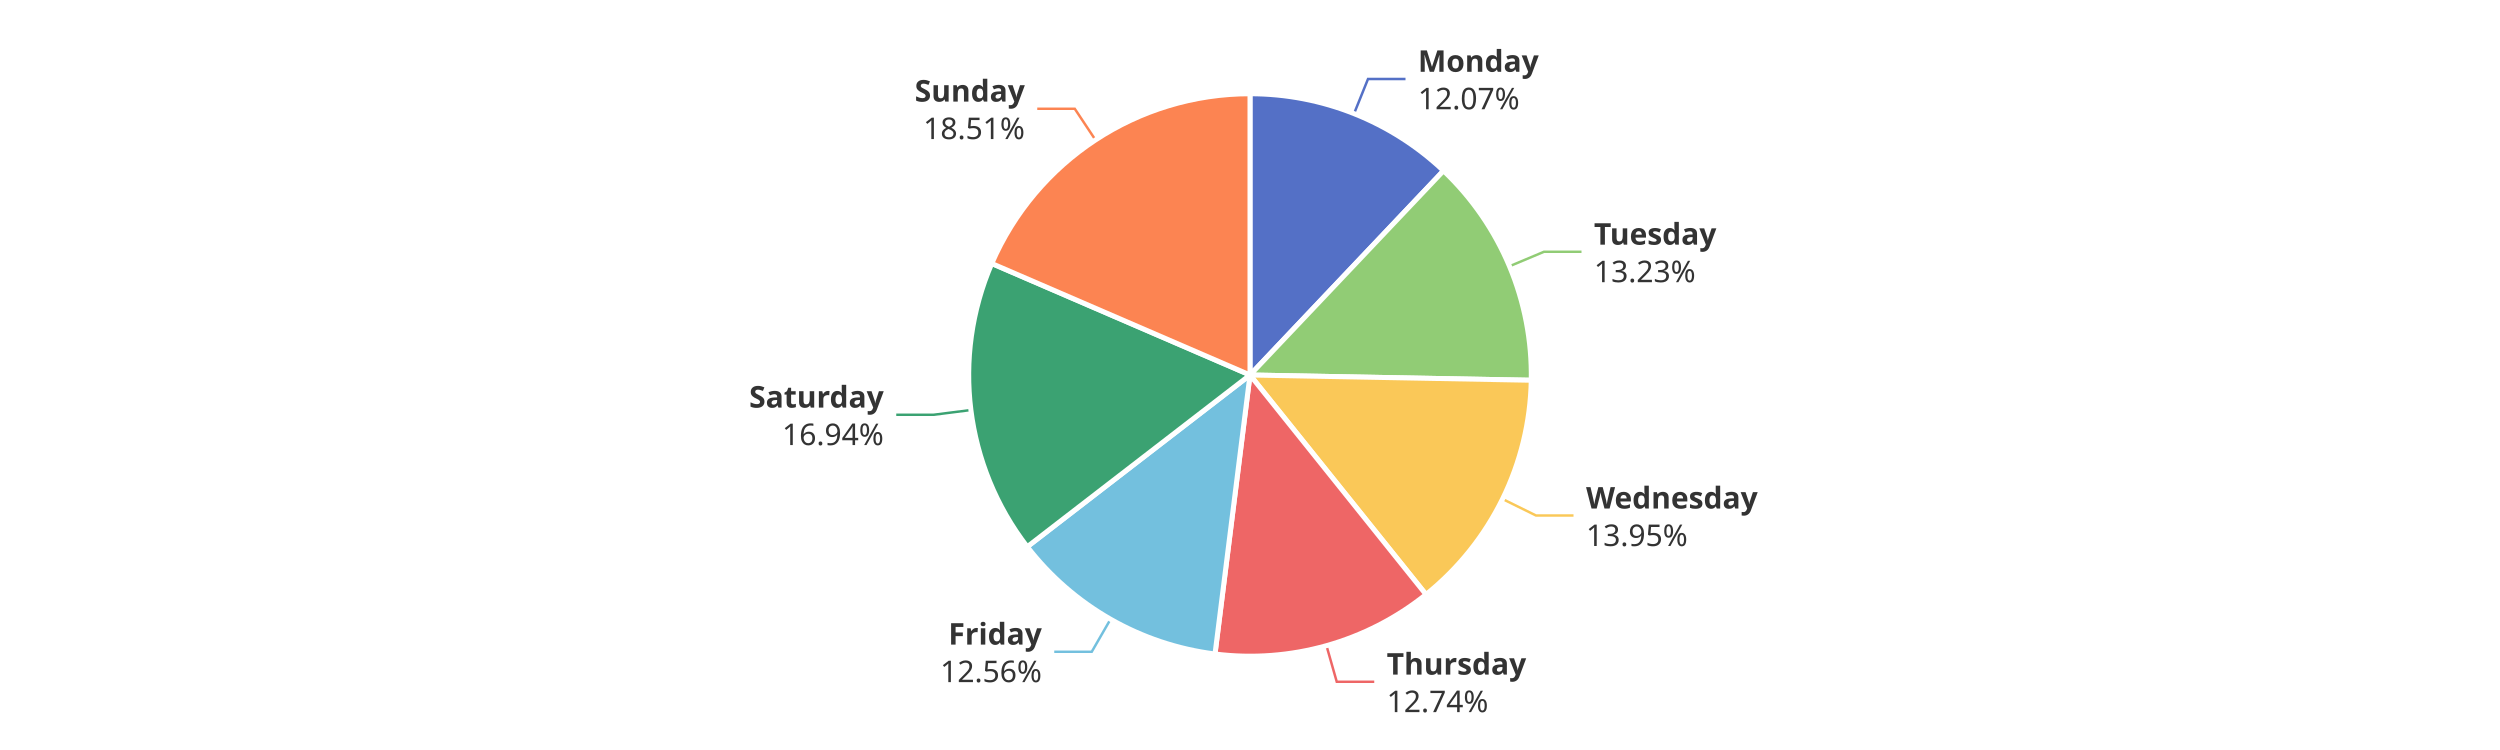
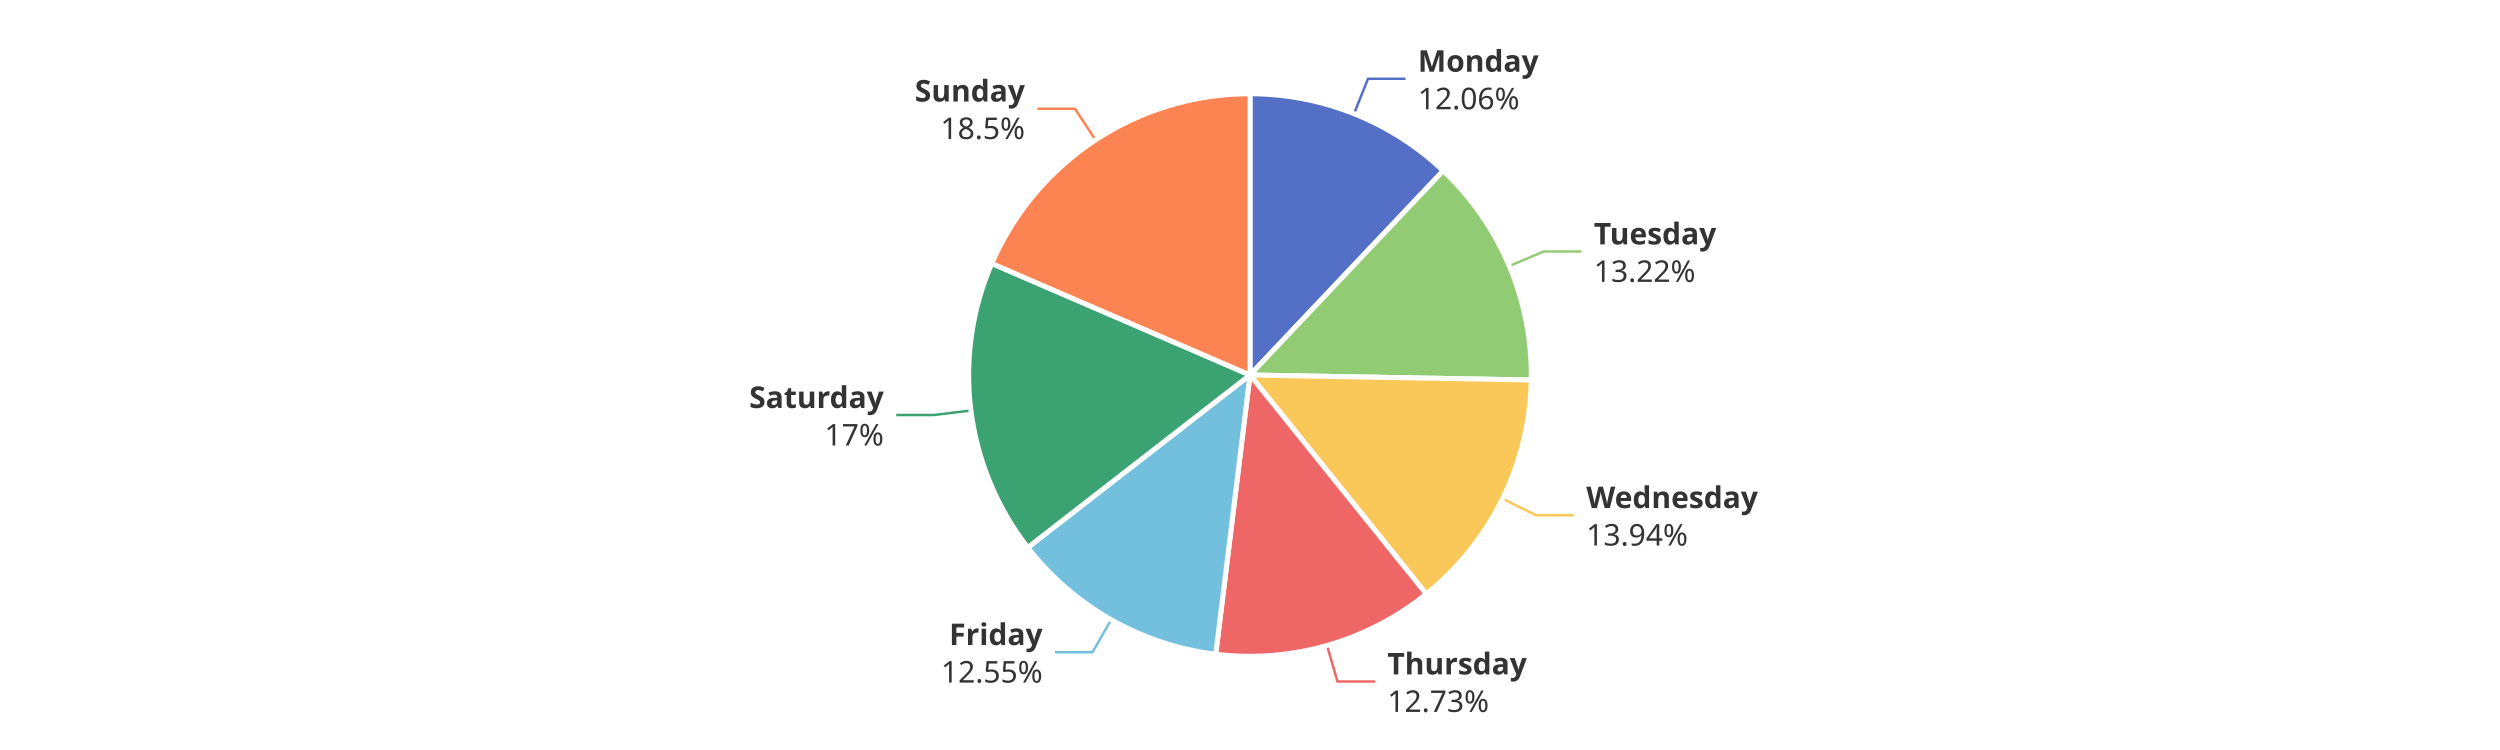
<svg xmlns="http://www.w3.org/2000/svg" width="1000" height="300" version="1.1" baseProfile="full" viewBox="0 0 1000 300">
  <rect width="1000" height="300" x="0" y="0" id="0" fill="#ffffff" />
-   <polyline points="541.6 45.5 547.2 31.6 562.2 31.6" fill="none" stroke="#5470c6" />
-   <polyline points="603.8 106.5 617.6 100.7 632.6 100.7" fill="none" stroke="#91cc75" />
-   <polyline points="601 199.6 614.4 206.2 629.4 206.2" fill="none" stroke="#fac858" />
-   <polyline points="530.6 258.3 534.7 272.7 549.7 272.7" fill="none" stroke="#ee6666" />
-   <polyline points="444.2 247.7 436.7 260.7 421.7 260.7" fill="none" stroke="#73c0de" />
-   <polyline points="388.4 164 373.5 165.9 358.5 165.9" fill="none" stroke="#3ba272" />
-   <polyline points="438.2 56 429.9 43.5 414.9 43.5" fill="none" stroke="#fc8452" />
-   <path d="M500 37.5A112.5 112.5 0 0 1 577.4 68.3L500 150Z" fill="#5470c6" stroke="#fff" stroke-width="2" stroke-linejoin="round" />
-   <path d="M577.4 68.3A112.5 112.5 0 0 1 612.5 152.1L500 150Z" fill="#91cc75" stroke="#fff" stroke-width="2" stroke-linejoin="round" />
-   <path d="M612.5 152.1A112.5 112.5 0 0 1 570.4 237.8L500 150Z" fill="#fac858" stroke="#fff" stroke-width="2" stroke-linejoin="round" />
-   <path d="M570.4 237.8A112.5 112.5 0 0 1 486 261.6L500 150Z" fill="#ee6666" stroke="#fff" stroke-width="2" stroke-linejoin="round" />
-   <path d="M486 261.6A112.5 112.5 0 0 1 410.9 218.7L500 150Z" fill="#73c0de" stroke="#fff" stroke-width="2" stroke-linejoin="round" />
-   <path d="M410.9 218.7A112.5 112.5 0 0 1 396.7 105.4L500 150Z" fill="#3ba272" stroke="#fff" stroke-width="2" stroke-linejoin="round" />
+   <polyline points="541.6 45.5 547.2 31.5 562.2 31.5" fill="none" stroke="#5470c6" />
+   <polyline points="603.7 106.4 617.5 100.6 632.5 100.6" fill="none" stroke="#91cc75" />
+   <polyline points="601 199.5 614.5 206.1 629.5 206.1" fill="none" stroke="#fac858" />
+   <polyline points="530.8 258.2 535 272.6 550 272.6" fill="none" stroke="#ee6666" />
+   <polyline points="444.5 247.8 437 260.9 422 260.9" fill="none" stroke="#73c0de" />
+   <polyline points="388.4 164.2 373.5 166 358.5 166" fill="none" stroke="#3ba272" />
+   <polyline points="438.2 56 430 43.5 415 43.5" fill="none" stroke="#fc8452" />
+   <path d="M500 37.5A112.5 112.5 0 0 1 577.3 68.3L500 150Z" fill="#5470c6" stroke="#fff" stroke-width="2" stroke-linejoin="round" />
+   <path d="M577.3 68.3A112.5 112.5 0 0 1 612.5 152L500 150Z" fill="#91cc75" stroke="#fff" stroke-width="2" stroke-linejoin="round" />
+   <path d="M612.5 152A112.5 112.5 0 0 1 570.5 237.6L500 150Z" fill="#fac858" stroke="#fff" stroke-width="2" stroke-linejoin="round" />
+   <path d="M570.5 237.6A112.5 112.5 0 0 1 486.3 261.7L500 150Z" fill="#ee6666" stroke="#fff" stroke-width="2" stroke-linejoin="round" />
+   <path d="M486.3 261.7A112.5 112.5 0 0 1 411.1 219L500 150Z" fill="#73c0de" stroke="#fff" stroke-width="2" stroke-linejoin="round" />
+   <path d="M411.1 219A112.5 112.5 0 0 1 396.7 105.4L500 150Z" fill="#3ba272" stroke="#fff" stroke-width="2" stroke-linejoin="round" />
  <path d="M396.7 105.4A112.5 112.5 0 0 1 500 37.5L500 150Z" fill="#fc8452" stroke="#fff" stroke-width="2" stroke-linejoin="round" />
-   <path d="M0 -15l42.8 0l0 30l-42.8 0Z" transform="translate(567.192 31.5552)" fill="none" />
-   <text dominant-baseline="central" text-anchor="start" style="font-size:12px;font-family:sans-serif;font-weight:bold;" y="-7.5" transform="translate(567.192 31.5552)" fill="#333" stroke="rgb(255,255,255)" stroke-width="2" paint-order="stroke" stroke-miterlimit="2">Monday</text>
-   <text dominant-baseline="central" text-anchor="start" style="font-size:12px;font-family:sans-serif;" y="7.5" transform="translate(567.192 31.5552)" fill="#333" stroke="rgb(255,255,255)" stroke-width="2" paint-order="stroke" stroke-miterlimit="2">12.07%</text>
-   <path d="M0 -15l46.2 0l0 30l-46.2 0Z" transform="translate(637.5886 100.7134)" fill="none" />
-   <text dominant-baseline="central" text-anchor="start" style="font-size:12px;font-family:sans-serif;font-weight:bold;" y="-7.5" transform="translate(637.5886 100.7134)" fill="#333" stroke="rgb(255,255,255)" stroke-width="2" paint-order="stroke" stroke-miterlimit="2">Tuesday</text>
-   <text dominant-baseline="central" text-anchor="start" style="font-size:12px;font-family:sans-serif;" y="7.5" transform="translate(637.5886 100.7134)" fill="#333" stroke="rgb(255,255,255)" stroke-width="2" paint-order="stroke" stroke-miterlimit="2">13.23%</text>
-   <path d="M0 -15l63.6 0l0 30l-63.6 0Z" transform="translate(634.4217 206.2488)" fill="none" />
-   <text dominant-baseline="central" text-anchor="start" style="font-size:12px;font-family:sans-serif;font-weight:bold;" y="-7.5" transform="translate(634.4217 206.2488)" fill="#333" stroke="rgb(255,255,255)" stroke-width="2" paint-order="stroke" stroke-miterlimit="2">Wednesday</text>
-   <text dominant-baseline="central" text-anchor="start" style="font-size:12px;font-family:sans-serif;" y="7.5" transform="translate(634.4217 206.2488)" fill="#333" stroke="rgb(255,255,255)" stroke-width="2" paint-order="stroke" stroke-miterlimit="2">13.95%</text>
-   <path d="M0 -15l50.2 0l0 30l-50.2 0Z" transform="translate(554.6824 272.6922)" fill="none" />
-   <text dominant-baseline="central" text-anchor="start" style="font-size:12px;font-family:sans-serif;font-weight:bold;" y="-7.5" transform="translate(554.6824 272.6922)" fill="#333" stroke="rgb(255,255,255)" stroke-width="2" paint-order="stroke" stroke-miterlimit="2">Thursday</text>
-   <text dominant-baseline="central" text-anchor="start" style="font-size:12px;font-family:sans-serif;" y="7.5" transform="translate(554.6824 272.6922)" fill="#333" stroke="rgb(255,255,255)" stroke-width="2" paint-order="stroke" stroke-miterlimit="2">12.74%</text>
-   <path d="M-40.9 -15l40.9 0l0 30l-40.9 0Z" transform="translate(416.7304 260.6942)" fill="none" />
-   <text dominant-baseline="central" text-anchor="end" style="font-size:12px;font-family:sans-serif;font-weight:bold;" y="-7.5" transform="translate(416.7304 260.6942)" fill="#333" stroke="rgb(255,255,255)" stroke-width="2" paint-order="stroke" stroke-miterlimit="2">Friday</text>
-   <text dominant-baseline="central" text-anchor="end" style="font-size:12px;font-family:sans-serif;" y="7.5" transform="translate(416.7304 260.6942)" fill="#333" stroke="rgb(255,255,255)" stroke-width="2" paint-order="stroke" stroke-miterlimit="2">12.56%</text>
-   <path d="M-48.2 -15l48.2 0l0 30l-48.2 0Z" transform="translate(353.4927 165.8791)" fill="none" />
-   <text dominant-baseline="central" text-anchor="end" style="font-size:12px;font-family:sans-serif;font-weight:bold;" y="-7.5" transform="translate(353.4927 165.8791)" fill="#333" stroke="rgb(255,255,255)" stroke-width="2" paint-order="stroke" stroke-miterlimit="2">Saturday</text>
-   <text dominant-baseline="central" text-anchor="end" style="font-size:12px;font-family:sans-serif;" y="7.5" transform="translate(353.4927 165.8791)" fill="#333" stroke="rgb(255,255,255)" stroke-width="2" paint-order="stroke" stroke-miterlimit="2">16.94%</text>
-   <path d="M-40.9 -15l40.9 0l0 30l-40.9 0Z" transform="translate(409.9388 43.4745)" fill="none" />
-   <text dominant-baseline="central" text-anchor="end" style="font-size:12px;font-family:sans-serif;font-weight:bold;" y="-7.5" transform="translate(409.9388 43.4745)" fill="#333" stroke="rgb(255,255,255)" stroke-width="2" paint-order="stroke" stroke-miterlimit="2">Sunday</text>
-   <text dominant-baseline="central" text-anchor="end" style="font-size:12px;font-family:sans-serif;" y="7.5" transform="translate(409.9388 43.4745)" fill="#333" stroke="rgb(255,255,255)" stroke-width="2" paint-order="stroke" stroke-miterlimit="2">18.51%</text>
+   <path d="M0 -15l42.8 0l0 30l-42.8 0Z" transform="translate(567.1548 31.5404)" fill="none" />
+   <text dominant-baseline="central" text-anchor="start" style="font-size:12px;font-family:sans-serif;font-weight:bold;" y="-7.5" transform="translate(567.1548 31.5404)" fill="#333" stroke="rgb(255,255,255)" stroke-width="2" paint-order="stroke" stroke-miterlimit="2">Monday</text>
+   <text dominant-baseline="central" text-anchor="start" style="font-size:12px;font-family:sans-serif;" y="7.5" transform="translate(567.1548 31.5404)" fill="#333" stroke="rgb(255,255,255)" stroke-width="2" paint-order="stroke" stroke-miterlimit="2">12.06%</text>
+   <path d="M0 -15l46.2 0l0 30l-46.2 0Z" transform="translate(637.5421 100.6026)" fill="none" />
+   <text dominant-baseline="central" text-anchor="start" style="font-size:12px;font-family:sans-serif;font-weight:bold;" y="-7.5" transform="translate(637.5421 100.6026)" fill="#333" stroke="rgb(255,255,255)" stroke-width="2" paint-order="stroke" stroke-miterlimit="2">Tuesday</text>
+   <text dominant-baseline="central" text-anchor="start" style="font-size:12px;font-family:sans-serif;" y="7.5" transform="translate(637.5421 100.6026)" fill="#333" stroke="rgb(255,255,255)" stroke-width="2" paint-order="stroke" stroke-miterlimit="2">13.22%</text>
+   <path d="M0 -15l63.6 0l0 30l-63.6 0Z" transform="translate(634.5099 206.069)" fill="none" />
+   <text dominant-baseline="central" text-anchor="start" style="font-size:12px;font-family:sans-serif;font-weight:bold;" y="-7.5" transform="translate(634.5099 206.069)" fill="#333" stroke="rgb(255,255,255)" stroke-width="2" paint-order="stroke" stroke-miterlimit="2">Wednesday</text>
+   <text dominant-baseline="central" text-anchor="start" style="font-size:12px;font-family:sans-serif;" y="7.5" transform="translate(634.5099 206.069)" fill="#333" stroke="rgb(255,255,255)" stroke-width="2" paint-order="stroke" stroke-miterlimit="2">13.94%</text>
+   <path d="M0 -15l50.2 0l0 30l-50.2 0Z" transform="translate(554.9521 272.6157)" fill="none" />
+   <text dominant-baseline="central" text-anchor="start" style="font-size:12px;font-family:sans-serif;font-weight:bold;" y="-7.5" transform="translate(554.9521 272.6157)" fill="#333" stroke="rgb(255,255,255)" stroke-width="2" paint-order="stroke" stroke-miterlimit="2">Thursday</text>
+   <text dominant-baseline="central" text-anchor="start" style="font-size:12px;font-family:sans-serif;" y="7.5" transform="translate(554.9521 272.6157)" fill="#333" stroke="rgb(255,255,255)" stroke-width="2" paint-order="stroke" stroke-miterlimit="2">12.73%</text>
+   <path d="M-40.9 -15l40.9 0l0 30l-40.9 0Z" transform="translate(417.0436 260.8726)" fill="none" />
+   <text dominant-baseline="central" text-anchor="end" style="font-size:12px;font-family:sans-serif;font-weight:bold;" y="-7.5" transform="translate(417.0436 260.8726)" fill="#333" stroke="rgb(255,255,255)" stroke-width="2" paint-order="stroke" stroke-miterlimit="2">Friday</text>
+   <text dominant-baseline="central" text-anchor="end" style="font-size:12px;font-family:sans-serif;" y="7.5" transform="translate(417.0436 260.8726)" fill="#333" stroke="rgb(255,255,255)" stroke-width="2" paint-order="stroke" stroke-miterlimit="2">12.55%</text>
+   <path d="M-48.2 -15l48.2 0l0 30l-48.2 0Z" transform="translate(353.5127 166.038)" fill="none" />
+   <text dominant-baseline="central" text-anchor="end" style="font-size:12px;font-family:sans-serif;font-weight:bold;" y="-7.5" transform="translate(353.5127 166.038)" fill="#333" stroke="rgb(255,255,255)" stroke-width="2" paint-order="stroke" stroke-miterlimit="2">Saturday</text>
+   <text dominant-baseline="central" text-anchor="end" style="font-size:12px;font-family:sans-serif;" y="7.5" transform="translate(353.5127 166.038)" fill="#333" stroke="rgb(255,255,255)" stroke-width="2" paint-order="stroke" stroke-miterlimit="2">17%</text>
+   <path d="M-40.9 -15l40.9 0l0 30l-40.9 0Z" transform="translate(409.9723 43.4525)" fill="none" />
+   <text dominant-baseline="central" text-anchor="end" style="font-size:12px;font-family:sans-serif;font-weight:bold;" y="-7.5" transform="translate(409.9723 43.4525)" fill="#333" stroke="rgb(255,255,255)" stroke-width="2" paint-order="stroke" stroke-miterlimit="2">Sunday</text>
+   <text dominant-baseline="central" text-anchor="end" style="font-size:12px;font-family:sans-serif;" y="7.5" transform="translate(409.9723 43.4525)" fill="#333" stroke="rgb(255,255,255)" stroke-width="2" paint-order="stroke" stroke-miterlimit="2">18.5%</text>
</svg>
